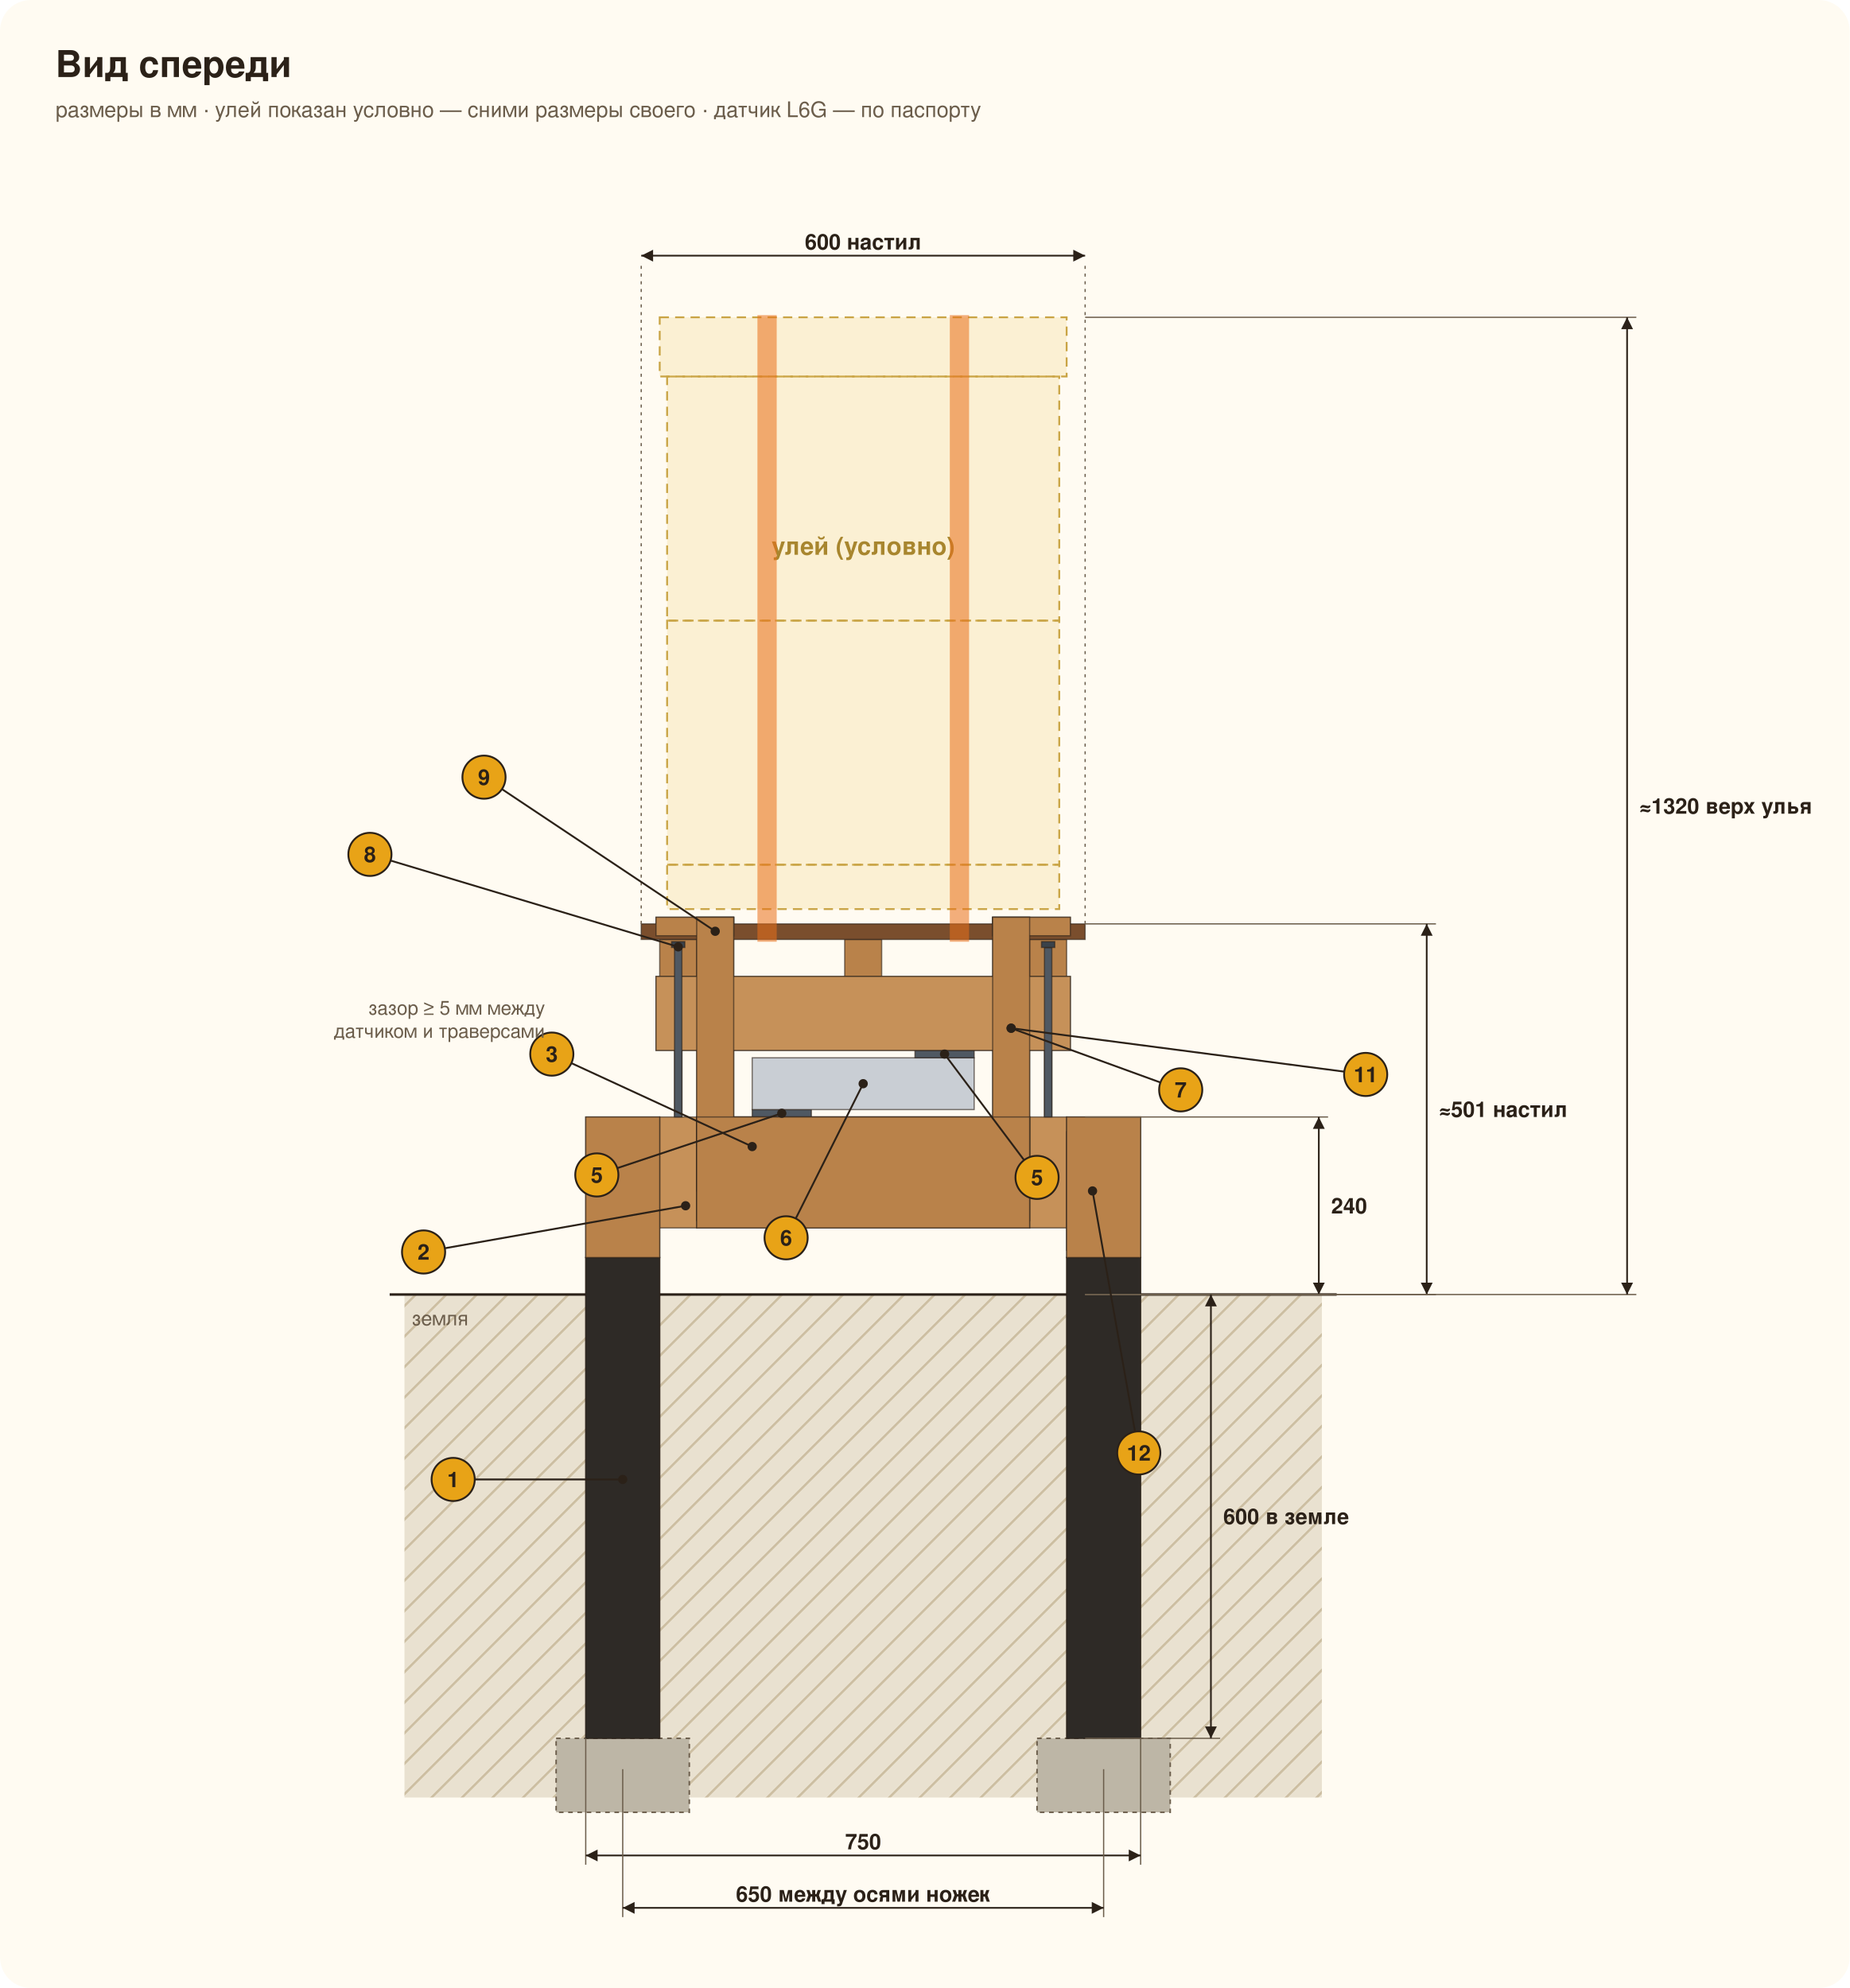
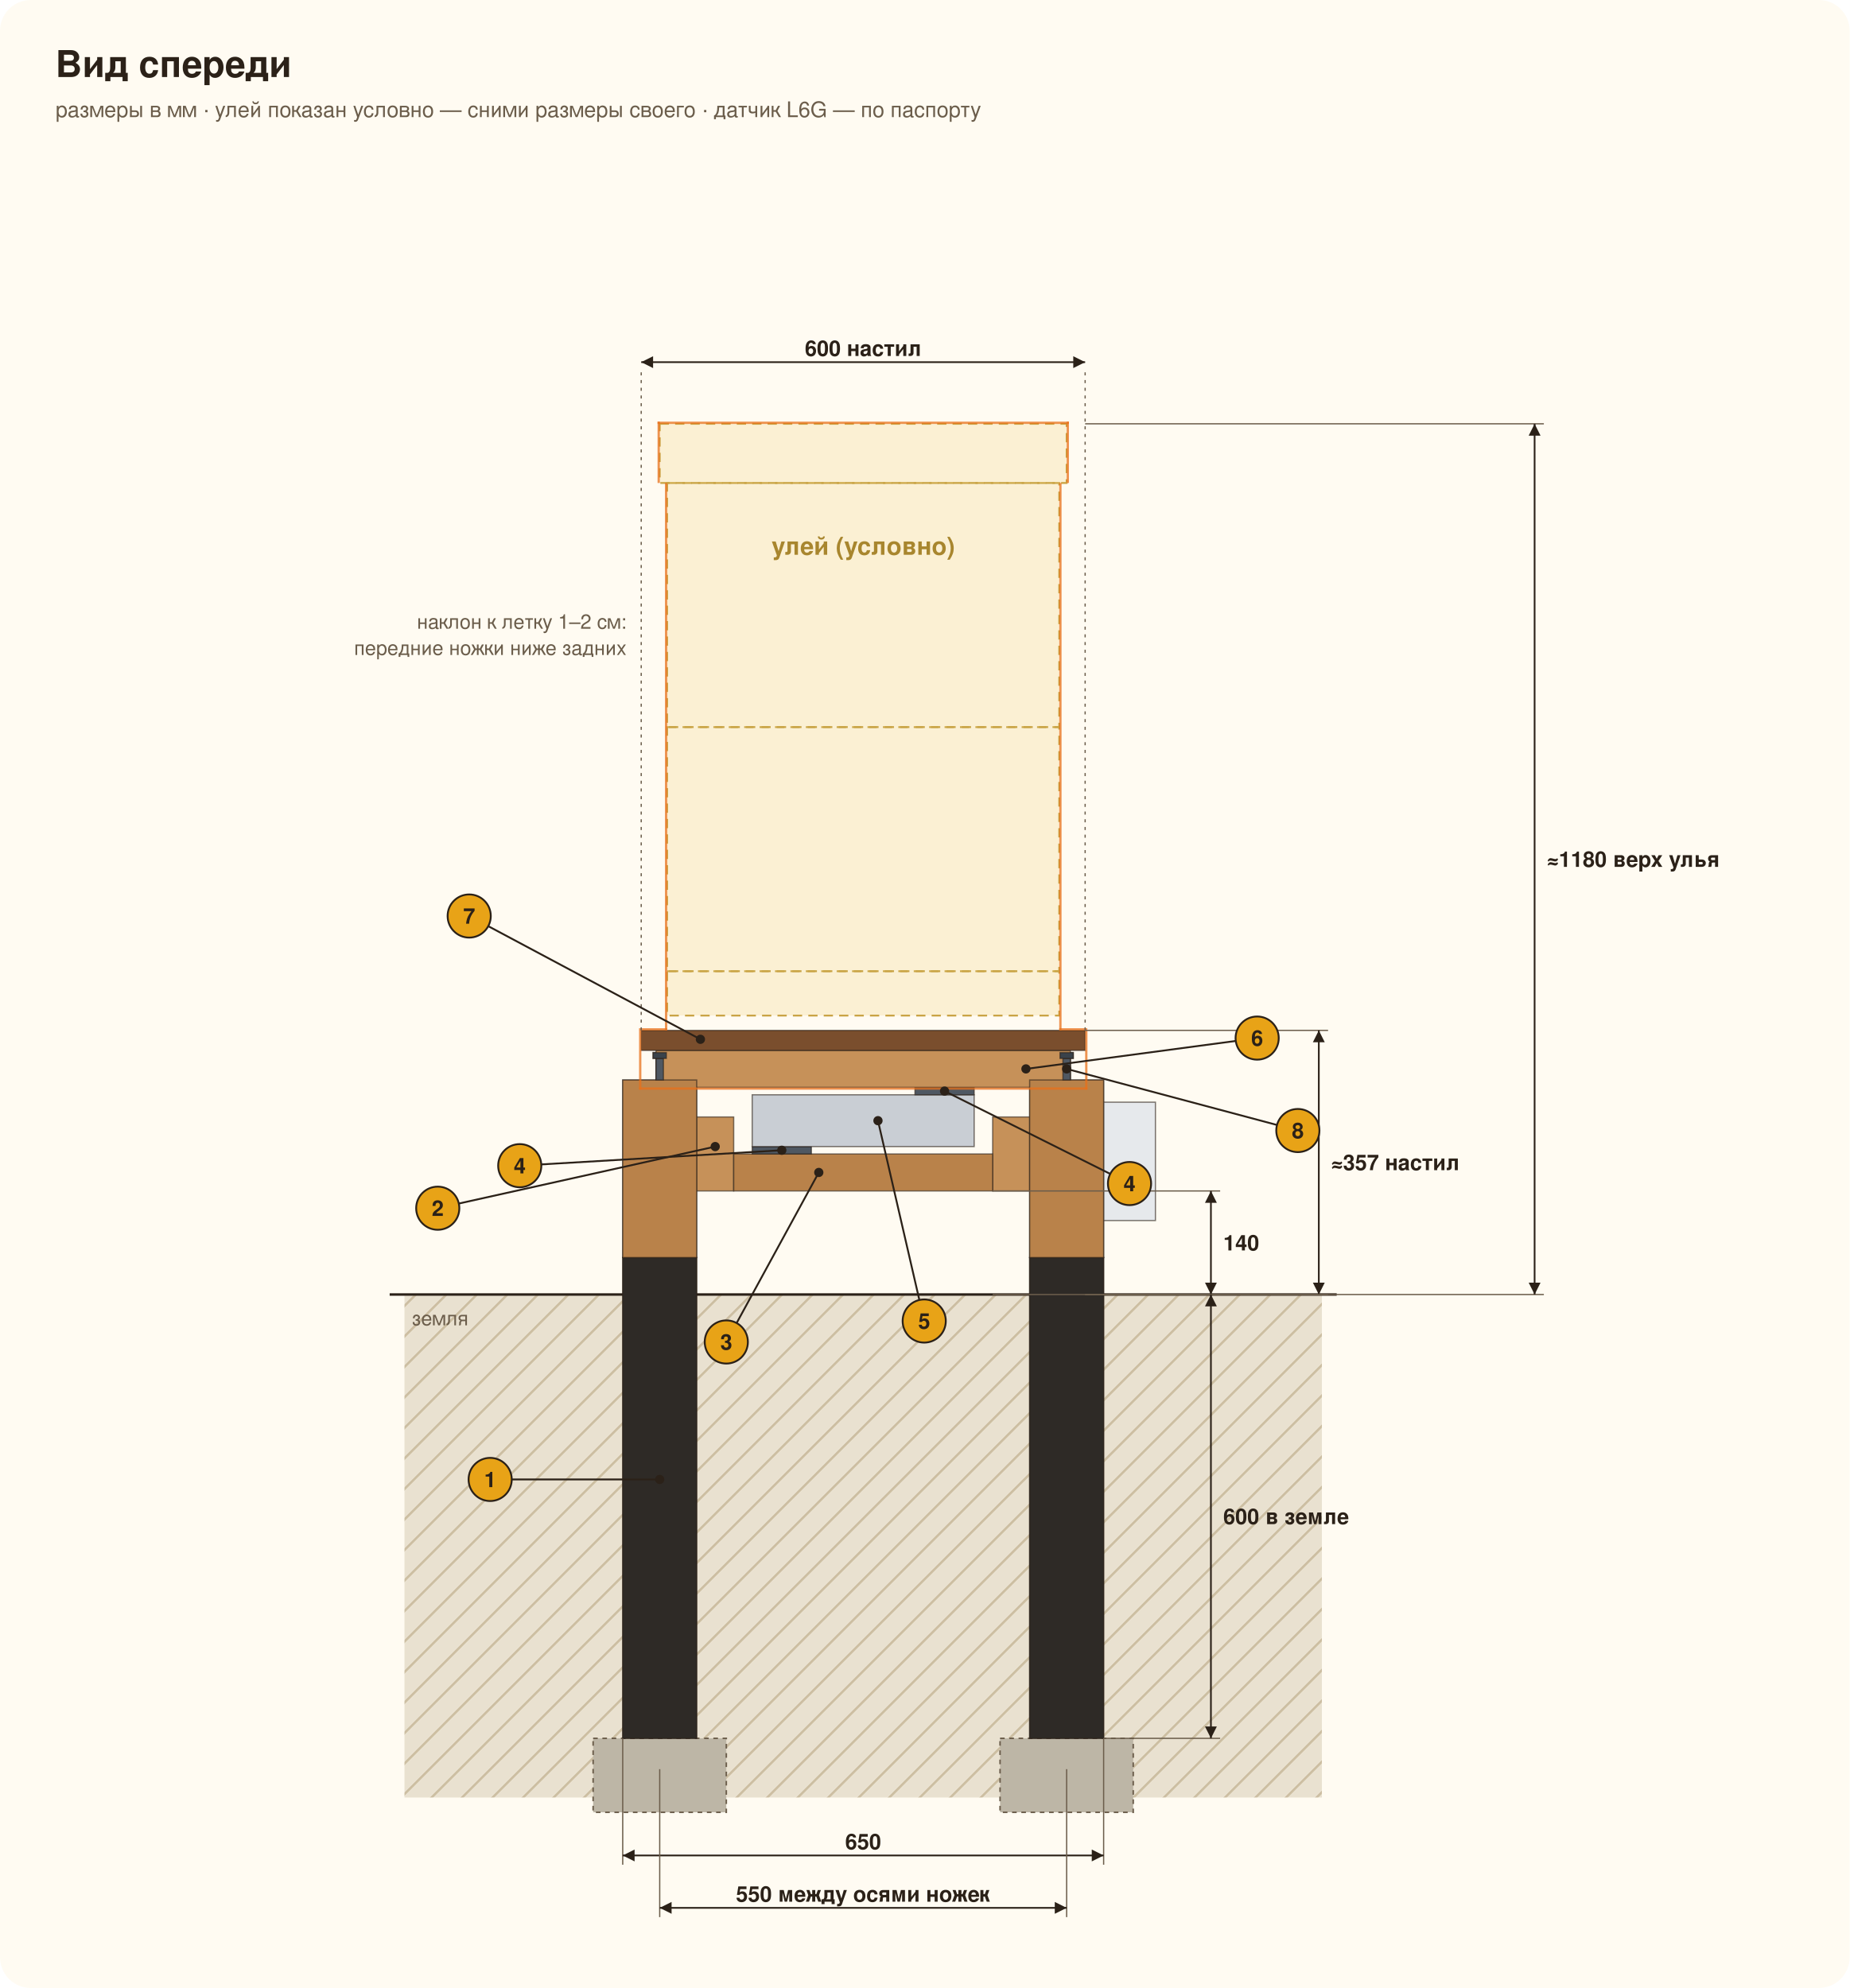
<svg xmlns="http://www.w3.org/2000/svg" viewBox="0 0 1200 1290" width="1200" height="1290" font-family="'Segoe UI', Helvetica, Arial, sans-serif">
  <defs>
    <marker id="a" viewBox="0 0 10 10" refX="10" refY="5" markerWidth="7" markerHeight="7" orient="auto-start-reverse">
      <path d="M0 0 L10 5 L0 10 Z" fill="#2B2118" />
    </marker>
    <pattern id="soil" width="14" height="14" patternUnits="userSpaceOnUse" patternTransform="rotate(45)">
      <rect width="14" height="14" fill="#E9E1D0" />
      <line x1="0" y1="0" x2="0" y2="14" stroke="#CDBFA3" stroke-width="3" />
    </pattern>
  </defs>
  <rect width="1200" height="1290" rx="20" fill="#FFFBF2" />
  <text x="36" y="50" fill="#2B2118" font-size="24" font-weight="700">Вид спереди</text>
  <text x="36" y="76" fill="#6B5D4B" font-size="14">размеры в мм · улей показан условно — сними размеры своего · датчик L6G — по паспорту</text>
  <rect x="262.4" y="840.0" width="595.2" height="326.4" fill="url(#soil)" />
  <line x1="252.8" y1="840.0" x2="867.2" y2="840.0" stroke="#2B2118" stroke-width="1.6" />
  <text x="267.2" y="860.0" fill="#6B5D4B" font-size="13">земля</text>
-   <rect x="360.8" y="1128.0" width="86.4" height="48.0" fill="#BDB6A6" stroke="#6B5D4B" stroke-dasharray="3 3" />
-   <rect x="672.8" y="1128.0" width="86.4" height="48.0" fill="#BDB6A6" stroke="#6B5D4B" stroke-dasharray="3 3" />
-   <rect x="452.0" y="724.8" width="216.0" height="72.0" fill="#B9824A" stroke="#2B2118" stroke-width="0.8" stroke-opacity="0.6" />
-   <rect x="380.0" y="816.0" width="48.0" height="312.0" fill="#2E2A26" stroke="#2B2118" stroke-width="0.8" stroke-opacity="0.6" />
-   <rect x="380.0" y="724.8" width="48.0" height="91.2" fill="#B9824A" stroke="#2B2118" stroke-width="0.8" stroke-opacity="0.6" />
-   <rect x="692.0" y="816.0" width="48.0" height="312.0" fill="#2E2A26" stroke="#2B2118" stroke-width="0.8" stroke-opacity="0.6" />
-   <rect x="692.0" y="724.8" width="48.0" height="91.2" fill="#B9824A" stroke="#2B2118" stroke-width="0.8" stroke-opacity="0.6" />
-   <rect x="452.0" y="595.2" width="24.0" height="196.8" fill="#B9824A" stroke="#2B2118" stroke-width="0.8" stroke-opacity="0.6" />
-   <rect x="644.0" y="595.2" width="24.0" height="196.8" fill="#B9824A" stroke="#2B2118" stroke-width="0.8" stroke-opacity="0.6" />
-   <rect x="425.6" y="595.2" width="50.4" height="12.0" fill="#B9824A" stroke="#2B2118" stroke-width="0.8" stroke-opacity="0.6" />
-   <rect x="644.0" y="595.2" width="50.4" height="12.0" fill="#B9824A" stroke="#2B2118" stroke-width="0.8" stroke-opacity="0.6" />
-   <rect x="437.6" y="614.9" width="4.8" height="109.9" fill="#4F5862" stroke="#2B2118" stroke-width="0.8" stroke-opacity="0.6" />
-   <rect x="435.7" y="611.0" width="8.6" height="3.8" fill="#3A424A" stroke="#2B2118" stroke-width="0.8" stroke-opacity="0.6" />
-   <rect x="677.6" y="614.9" width="4.8" height="109.9" fill="#4F5862" stroke="#2B2118" stroke-width="0.8" stroke-opacity="0.6" />
-   <rect x="675.7" y="611.0" width="8.6" height="3.8" fill="#3A424A" stroke="#2B2118" stroke-width="0.8" stroke-opacity="0.6" />
-   <rect x="452.0" y="724.8" width="216.0" height="48.0" fill="#B9824A" stroke="#2B2118" stroke-width="0.8" stroke-opacity="0.6" />
-   <rect x="425.6" y="633.6" width="268.8" height="48.0" fill="#C69159" stroke="#2B2118" stroke-width="0.8" stroke-opacity="0.6" />
-   <rect x="428.0" y="724.8" width="24.0" height="72.0" fill="#C69159" stroke="#2B2118" stroke-width="0.8" stroke-opacity="0.6" />
-   <rect x="668.0" y="724.8" width="24.0" height="72.0" fill="#C69159" stroke="#2B2118" stroke-width="0.8" stroke-opacity="0.6" />
-   <rect x="488.0" y="720.0" width="38.4" height="4.8" fill="#4F5862" stroke="#2B2118" stroke-width="0.8" stroke-opacity="0.6" />
-   <rect x="488.0" y="686.4" width="144.0" height="33.6" fill="#C9CED4" stroke="#2B2118" stroke-width="0.8" stroke-opacity="0.6" />
-   <rect x="593.6" y="681.6" width="38.4" height="4.8" fill="#4F5862" stroke="#2B2118" stroke-width="0.8" stroke-opacity="0.6" />
-   <rect x="428.0" y="609.6" width="24.0" height="24.0" fill="#B9824A" stroke="#2B2118" stroke-width="0.8" stroke-opacity="0.6" />
-   <rect x="548.0" y="609.6" width="24.0" height="24.0" fill="#B9824A" stroke="#2B2118" stroke-width="0.8" stroke-opacity="0.6" />
-   <rect x="668.0" y="609.6" width="24.0" height="24.0" fill="#B9824A" stroke="#2B2118" stroke-width="0.8" stroke-opacity="0.6" />
-   <rect x="416.0" y="599.5" width="288.0" height="10.1" fill="#7A4E2D" stroke="#2B2118" stroke-width="0.8" stroke-opacity="0.6" />
-   <rect x="692.0" y="734.4" width="33.6" height="76.8" fill="#E6E9EC" stroke="#2B2118" stroke-width="0.8" stroke-opacity="0.6" />
-   <rect x="452.0" y="724.8" width="216.0" height="48.0" fill="#B9824A" stroke="#2B2118" stroke-width="0.8" stroke-opacity="0.6" />
-   <rect x="425.6" y="633.6" width="268.8" height="48.0" fill="#C69159" stroke="#2B2118" stroke-width="0.8" stroke-opacity="0.6" />
-   <rect x="437.6" y="614.9" width="4.8" height="109.9" fill="#4F5862" stroke="#2B2118" stroke-width="0.8" stroke-opacity="0.6" />
-   <rect x="435.7" y="611.0" width="8.6" height="3.8" fill="#3A424A" stroke="#2B2118" stroke-width="0.8" stroke-opacity="0.6" />
-   <rect x="677.6" y="614.9" width="4.8" height="109.9" fill="#4F5862" stroke="#2B2118" stroke-width="0.8" stroke-opacity="0.6" />
-   <rect x="675.7" y="611.0" width="8.6" height="3.8" fill="#3A424A" stroke="#2B2118" stroke-width="0.8" stroke-opacity="0.6" />
-   <rect x="425.6" y="595.2" width="50.4" height="12.0" fill="#B9824A" stroke="#2B2118" stroke-width="0.8" stroke-opacity="0.6" />
-   <rect x="644.0" y="595.2" width="50.4" height="12.0" fill="#B9824A" stroke="#2B2118" stroke-width="0.8" stroke-opacity="0.6" />
-   <rect x="452.0" y="595.2" width="24.0" height="196.8" fill="#B9824A" stroke="#2B2118" stroke-width="0.8" stroke-opacity="0.6" />
-   <rect x="644.0" y="595.2" width="24.0" height="196.8" fill="#B9824A" stroke="#2B2118" stroke-width="0.8" stroke-opacity="0.6" />
-   <rect x="380.0" y="816.0" width="48.0" height="312.0" fill="#2E2A26" stroke="#2B2118" stroke-width="0.8" stroke-opacity="0.6" />
-   <rect x="380.0" y="724.8" width="48.0" height="91.2" fill="#B9824A" stroke="#2B2118" stroke-width="0.8" stroke-opacity="0.6" />
-   <rect x="692.0" y="816.0" width="48.0" height="312.0" fill="#2E2A26" stroke="#2B2118" stroke-width="0.8" stroke-opacity="0.6" />
-   <rect x="692.0" y="724.8" width="48.0" height="91.2" fill="#B9824A" stroke="#2B2118" stroke-width="0.8" stroke-opacity="0.6" />
-   <rect x="452.0" y="724.8" width="216.0" height="72.0" fill="#B9824A" stroke="#2B2118" stroke-width="0.8" stroke-opacity="0.6" />
-   <rect x="432.8" y="561.1" width="254.4" height="28.8" fill="#F2D27A" fill-opacity="0.25" stroke="#C9A445" stroke-width="1.2" stroke-dasharray="6 4" />
-   <rect x="432.8" y="402.7" width="254.4" height="158.4" fill="#F2D27A" fill-opacity="0.25" stroke="#C9A445" stroke-width="1.2" stroke-dasharray="6 4" />
-   <rect x="432.8" y="244.3" width="254.4" height="158.4" fill="#F2D27A" fill-opacity="0.25" stroke="#C9A445" stroke-width="1.2" stroke-dasharray="6 4" />
-   <rect x="428.0" y="205.9" width="264.0" height="38.4" fill="#F2D27A" fill-opacity="0.25" stroke="#C9A445" stroke-width="1.2" stroke-dasharray="6 4" />
+   <rect x="384.8" y="1128.0" width="86.4" height="48.0" fill="#BDB6A6" stroke="#6B5D4B" stroke-dasharray="3 3" />
+   <rect x="648.8" y="1128.0" width="86.4" height="48.0" fill="#BDB6A6" stroke="#6B5D4B" stroke-dasharray="3 3" />
+   <rect x="404.0" y="816.0" width="48.0" height="312.0" fill="#2E2A26" stroke="#2B2118" stroke-width="0.8" stroke-opacity="0.6" />
+   <rect x="404.0" y="700.8" width="48.0" height="115.2" fill="#B9824A" stroke="#2B2118" stroke-width="0.8" stroke-opacity="0.6" />
+   <rect x="668.0" y="816.0" width="48.0" height="312.0" fill="#2E2A26" stroke="#2B2118" stroke-width="0.8" stroke-opacity="0.6" />
+   <rect x="668.0" y="700.8" width="48.0" height="115.2" fill="#B9824A" stroke="#2B2118" stroke-width="0.8" stroke-opacity="0.6" />
+   <rect x="425.6" y="686.9" width="4.8" height="13.9" fill="#4F5862" stroke="#2B2118" stroke-width="0.8" stroke-opacity="0.6" />
+   <rect x="423.7" y="683.0" width="8.6" height="3.8" fill="#3A424A" stroke="#2B2118" stroke-width="0.8" stroke-opacity="0.6" />
+   <rect x="689.6" y="686.9" width="4.8" height="13.9" fill="#4F5862" stroke="#2B2118" stroke-width="0.8" stroke-opacity="0.6" />
+   <rect x="687.7" y="683.0" width="8.6" height="3.8" fill="#3A424A" stroke="#2B2118" stroke-width="0.8" stroke-opacity="0.6" />
+   <rect x="716.0" y="715.2" width="33.6" height="76.8" fill="#E6E9EC" stroke="#2B2118" stroke-width="0.8" stroke-opacity="0.6" />
+   <rect x="452.0" y="724.8" width="24.0" height="48.0" fill="#C69159" stroke="#2B2118" stroke-width="0.8" stroke-opacity="0.6" />
+   <rect x="644.0" y="724.8" width="24.0" height="48.0" fill="#C69159" stroke="#2B2118" stroke-width="0.8" stroke-opacity="0.6" />
+   <rect x="476.0" y="748.8" width="168.0" height="24.0" fill="#B9824A" stroke="#2B2118" stroke-width="0.8" stroke-opacity="0.6" />
+   <rect x="488.0" y="744.0" width="38.4" height="4.8" fill="#4F5862" stroke="#2B2118" stroke-width="0.8" stroke-opacity="0.6" />
+   <rect x="488.0" y="710.4" width="144.0" height="33.6" fill="#C9CED4" stroke="#2B2118" stroke-width="0.8" stroke-opacity="0.6" />
+   <rect x="593.6" y="705.6" width="38.4" height="4.8" fill="#4F5862" stroke="#2B2118" stroke-width="0.8" stroke-opacity="0.6" />
+   <rect x="425.6" y="681.6" width="268.8" height="24.0" fill="#C69159" stroke="#2B2118" stroke-width="0.8" stroke-opacity="0.6" />
+   <rect x="416.0" y="668.6" width="288.0" height="13.0" fill="#7A4E2D" stroke="#2B2118" stroke-width="0.8" stroke-opacity="0.6" />
+   <rect x="404.0" y="816.0" width="48.0" height="312.0" fill="#2E2A26" stroke="#2B2118" stroke-width="0.8" stroke-opacity="0.6" />
+   <rect x="404.0" y="700.8" width="48.0" height="115.2" fill="#B9824A" stroke="#2B2118" stroke-width="0.8" stroke-opacity="0.6" />
+   <rect x="668.0" y="816.0" width="48.0" height="312.0" fill="#2E2A26" stroke="#2B2118" stroke-width="0.8" stroke-opacity="0.6" />
+   <rect x="668.0" y="700.8" width="48.0" height="115.2" fill="#B9824A" stroke="#2B2118" stroke-width="0.8" stroke-opacity="0.6" />
+   <rect x="425.6" y="686.9" width="4.8" height="13.9" fill="#4F5862" stroke="#2B2118" stroke-width="0.8" stroke-opacity="0.6" />
+   <rect x="423.7" y="683.0" width="8.6" height="3.8" fill="#3A424A" stroke="#2B2118" stroke-width="0.8" stroke-opacity="0.6" />
+   <rect x="689.6" y="686.9" width="4.8" height="13.9" fill="#4F5862" stroke="#2B2118" stroke-width="0.8" stroke-opacity="0.6" />
+   <rect x="687.7" y="683.0" width="8.6" height="3.8" fill="#3A424A" stroke="#2B2118" stroke-width="0.8" stroke-opacity="0.6" />
+   <rect x="432.8" y="630.2" width="254.4" height="28.8" fill="#F2D27A" fill-opacity="0.25" stroke="#C9A445" stroke-width="1.2" stroke-dasharray="6 4" />
+   <rect x="432.8" y="471.8" width="254.4" height="158.4" fill="#F2D27A" fill-opacity="0.25" stroke="#C9A445" stroke-width="1.2" stroke-dasharray="6 4" />
+   <rect x="432.8" y="313.4" width="254.4" height="158.4" fill="#F2D27A" fill-opacity="0.25" stroke="#C9A445" stroke-width="1.2" stroke-dasharray="6 4" />
+   <rect x="428.0" y="275.0" width="264.0" height="38.4" fill="#F2D27A" fill-opacity="0.25" stroke="#C9A445" stroke-width="1.2" stroke-dasharray="6 4" />
  <text x="560.0" y="360.0" fill="#A8862E" font-size="16" font-weight="700" text-anchor="middle">улей (условно)</text>
-   <rect x="491.4" y="204.5" width="12.5" height="406.6" fill="#E8701A" fill-opacity="0.55" />
-   <rect x="616.2" y="204.5" width="12.5" height="406.6" fill="#E8701A" fill-opacity="0.55" />
-   <line x1="416.0" y1="165.9" x2="704.0" y2="165.9" stroke="#2B2118" stroke-width="1.1" marker-start="url(#a)" marker-end="url(#a)" />
-   <rect x="514.0" y="148.9" width="92.0" height="16" fill="#FFFBF2" />
-   <text x="560.0" y="161.9" fill="#2B2118" font-size="14" font-weight="600" text-anchor="middle">600 настил</text>
-   <line x1="416.0" y1="599.5" x2="416.0" y2="171.9" stroke="#6B5D4B" stroke-width="0.8" stroke-dasharray="2 3" />
-   <line x1="704.0" y1="599.5" x2="704.0" y2="171.9" stroke="#6B5D4B" stroke-width="0.8" stroke-dasharray="2 3" />
-   <line x1="380.0" y1="1128.0" x2="380.0" y2="1210.0" stroke="#6B5D4B" stroke-width="0.8" />
-   <line x1="740.0" y1="1128.0" x2="740.0" y2="1210.0" stroke="#6B5D4B" stroke-width="0.8" />
-   <line x1="380.0" y1="1204.0" x2="740.0" y2="1204.0" stroke="#2B2118" stroke-width="1.1" marker-start="url(#a)" marker-end="url(#a)" />
+   <rect x="431.4" y="313.4" width="1.5" height="355.2" fill="#E8701A" fill-opacity="0.75" />
+   <rect x="426.6" y="273.6" width="1.5" height="39.8" fill="#E8701A" fill-opacity="0.75" />
+   <rect x="414.6" y="668.6" width="1.5" height="38.4" fill="#E8701A" fill-opacity="0.75" />
+   <rect x="414.6" y="667.2" width="18.2" height="1.5" fill="#E8701A" fill-opacity="0.75" />
+   <rect x="687.2" y="313.4" width="1.5" height="355.2" fill="#E8701A" fill-opacity="0.75" />
+   <rect x="692.0" y="273.6" width="1.5" height="39.8" fill="#E8701A" fill-opacity="0.75" />
+   <rect x="704.0" y="668.6" width="1.5" height="38.4" fill="#E8701A" fill-opacity="0.75" />
+   <rect x="687.2" y="667.2" width="18.2" height="1.5" fill="#E8701A" fill-opacity="0.75" />
+   <rect x="426.6" y="273.6" width="266.9" height="1.5" fill="#E8701A" fill-opacity="0.75" />
+   <rect x="414.6" y="705.6" width="290.9" height="1.5" fill="#E8701A" fill-opacity="0.75" />
+   <line x1="416.0" y1="668.6" x2="416.0" y2="241.0" stroke="#6B5D4B" stroke-width="0.8" stroke-dasharray="2 3" />
+   <line x1="704.0" y1="668.6" x2="704.0" y2="241.0" stroke="#6B5D4B" stroke-width="0.8" stroke-dasharray="2 3" />
+   <line x1="416.0" y1="235.0" x2="704.0" y2="235.0" stroke="#2B2118" stroke-width="1.1" marker-start="url(#a)" marker-end="url(#a)" />
+   <rect x="514.0" y="218.0" width="92.0" height="16" fill="#FFFBF2" />
+   <text x="560.0" y="231.0" fill="#2B2118" font-size="14" font-weight="600" text-anchor="middle">600 настил</text>
+   <line x1="404.0" y1="1128.0" x2="404.0" y2="1210.0" stroke="#6B5D4B" stroke-width="0.8" />
+   <line x1="716.0" y1="1128.0" x2="716.0" y2="1210.0" stroke="#6B5D4B" stroke-width="0.8" />
+   <line x1="404.0" y1="1204.0" x2="716.0" y2="1204.0" stroke="#2B2118" stroke-width="1.1" marker-start="url(#a)" marker-end="url(#a)" />
  <rect x="542.0" y="1187.0" width="36.0" height="16" fill="#FFFBF2" />
-   <text x="560.0" y="1200.0" fill="#2B2118" font-size="14" font-weight="600" text-anchor="middle">750</text>
-   <line x1="404.0" y1="1148.0" x2="404.0" y2="1244.0" stroke="#6B5D4B" stroke-width="0.8" />
-   <line x1="716.0" y1="1148.0" x2="716.0" y2="1244.0" stroke="#6B5D4B" stroke-width="0.8" />
-   <line x1="404.0" y1="1238.0" x2="716.0" y2="1238.0" stroke="#2B2118" stroke-width="1.1" marker-start="url(#a)" marker-end="url(#a)" />
+   <text x="560.0" y="1200.0" fill="#2B2118" font-size="14" font-weight="600" text-anchor="middle">650</text>
+   <line x1="428.0" y1="1148.0" x2="428.0" y2="1244.0" stroke="#6B5D4B" stroke-width="0.8" />
+   <line x1="692.0" y1="1148.0" x2="692.0" y2="1244.0" stroke="#6B5D4B" stroke-width="0.8" />
+   <line x1="428.0" y1="1238.0" x2="692.0" y2="1238.0" stroke="#2B2118" stroke-width="1.1" marker-start="url(#a)" marker-end="url(#a)" />
  <rect x="470.0" y="1221.0" width="180.0" height="16" fill="#FFFBF2" />
-   <text x="560.0" y="1234.0" fill="#2B2118" font-size="14" font-weight="600" text-anchor="middle">650 между осями ножек</text>
+   <text x="560.0" y="1234.0" fill="#2B2118" font-size="14" font-weight="600" text-anchor="middle">550 между осями ножек</text>
+   <line x1="644.0" y1="840.0" x2="791.6" y2="840.0" stroke="#6B5D4B" stroke-width="0.8" />
+   <line x1="644.0" y1="772.8" x2="791.6" y2="772.8" stroke="#6B5D4B" stroke-width="0.8" />
+   <line x1="785.6" y1="840.0" x2="785.6" y2="772.8" stroke="#2B2118" stroke-width="1.1" marker-start="url(#a)" marker-end="url(#a)" />
+   <text x="793.6" y="811.4" fill="#2B2118" font-size="14" font-weight="600" text-anchor="start">140</text>
  <line x1="704.0" y1="840.0" x2="861.6" y2="840.0" stroke="#6B5D4B" stroke-width="0.8" />
-   <line x1="704.0" y1="724.8" x2="861.6" y2="724.8" stroke="#6B5D4B" stroke-width="0.8" />
-   <line x1="855.6" y1="840.0" x2="855.6" y2="724.8" stroke="#2B2118" stroke-width="1.1" marker-start="url(#a)" marker-end="url(#a)" />
-   <text x="863.6" y="787.4" fill="#2B2118" font-size="14" font-weight="600" text-anchor="start">240</text>
-   <line x1="704.0" y1="840.0" x2="931.6" y2="840.0" stroke="#6B5D4B" stroke-width="0.8" />
-   <line x1="704.0" y1="599.5" x2="931.6" y2="599.5" stroke="#6B5D4B" stroke-width="0.8" />
-   <line x1="925.6" y1="840.0" x2="925.6" y2="599.5" stroke="#2B2118" stroke-width="1.1" marker-start="url(#a)" marker-end="url(#a)" />
-   <text x="933.6" y="724.8" fill="#2B2118" font-size="14" font-weight="600" text-anchor="start">≈501 настил</text>
-   <line x1="704.0" y1="840.0" x2="1061.6" y2="840.0" stroke="#6B5D4B" stroke-width="0.8" />
-   <line x1="704.0" y1="205.9" x2="1061.6" y2="205.9" stroke="#6B5D4B" stroke-width="0.8" />
-   <line x1="1055.6" y1="840.0" x2="1055.6" y2="205.9" stroke="#2B2118" stroke-width="1.1" marker-start="url(#a)" marker-end="url(#a)" />
-   <text x="1063.6" y="528.0" fill="#2B2118" font-size="14" font-weight="600" text-anchor="start">≈1320 верх улья</text>
-   <line x1="704.0" y1="1128.0" x2="791.6" y2="1128.0" stroke="#6B5D4B" stroke-width="0.8" />
-   <line x1="704.0" y1="840.0" x2="791.6" y2="840.0" stroke="#6B5D4B" stroke-width="0.8" />
+   <line x1="704.0" y1="668.6" x2="861.6" y2="668.6" stroke="#6B5D4B" stroke-width="0.8" />
+   <line x1="855.6" y1="840.0" x2="855.6" y2="668.6" stroke="#2B2118" stroke-width="1.1" marker-start="url(#a)" marker-end="url(#a)" />
+   <text x="863.6" y="759.3" fill="#2B2118" font-size="14" font-weight="600" text-anchor="start">≈357 настил</text>
+   <line x1="704.0" y1="840.0" x2="1001.6" y2="840.0" stroke="#6B5D4B" stroke-width="0.8" />
+   <line x1="704.0" y1="275.0" x2="1001.6" y2="275.0" stroke="#6B5D4B" stroke-width="0.8" />
+   <line x1="995.6" y1="840.0" x2="995.6" y2="275.0" stroke="#2B2118" stroke-width="1.1" marker-start="url(#a)" marker-end="url(#a)" />
+   <text x="1003.6" y="562.5" fill="#2B2118" font-size="14" font-weight="600" text-anchor="start">≈1180 верх улья</text>
+   <line x1="716.0" y1="1128.0" x2="791.6" y2="1128.0" stroke="#6B5D4B" stroke-width="0.8" />
+   <line x1="716.0" y1="840.0" x2="791.6" y2="840.0" stroke="#6B5D4B" stroke-width="0.8" />
  <line x1="785.6" y1="1128.0" x2="785.6" y2="840.0" stroke="#2B2118" stroke-width="1.1" marker-start="url(#a)" marker-end="url(#a)" />
  <text x="793.6" y="989.0" fill="#2B2118" font-size="14" font-weight="600" text-anchor="start">600 в земле</text>
-   <line x1="404.0" y1="960.0" x2="294.0" y2="960.0" stroke="#2B2118" stroke-width="1.2" />
-   <circle cx="404.0" cy="960.0" r="3" fill="#2B2118" />
-   <circle cx="294.0" cy="960.0" r="14" fill="#E8A317" stroke="#2B2118" stroke-width="1.2" />
-   <text x="294.0" y="965.0" fill="#2B2118" font-size="14" font-weight="700" text-anchor="middle">1</text>
-   <line x1="444.8" y1="782.4" x2="274.8" y2="812.4" stroke="#2B2118" stroke-width="1.2" />
-   <circle cx="444.8" cy="782.4" r="3" fill="#2B2118" />
-   <circle cx="274.8" cy="812.4" r="14" fill="#E8A317" stroke="#2B2118" stroke-width="1.2" />
-   <text x="274.8" y="817.4" fill="#2B2118" font-size="14" font-weight="700" text-anchor="middle">2</text>
-   <line x1="488.0" y1="744.0" x2="358.0" y2="684.0" stroke="#2B2118" stroke-width="1.2" />
-   <circle cx="488.0" cy="744.0" r="3" fill="#2B2118" />
-   <circle cx="358.0" cy="684.0" r="14" fill="#E8A317" stroke="#2B2118" stroke-width="1.2" />
-   <text x="358.0" y="689.0" fill="#2B2118" font-size="14" font-weight="700" text-anchor="middle">3</text>
-   <line x1="507.2" y1="722.4" x2="387.2" y2="762.4" stroke="#2B2118" stroke-width="1.2" />
-   <circle cx="507.2" cy="722.4" r="3" fill="#2B2118" />
-   <circle cx="387.2" cy="762.4" r="14" fill="#E8A317" stroke="#2B2118" stroke-width="1.2" />
-   <text x="387.2" y="767.4" fill="#2B2118" font-size="14" font-weight="700" text-anchor="middle">5</text>
-   <line x1="560.0" y1="703.2" x2="510.0" y2="803.2" stroke="#2B2118" stroke-width="1.2" />
-   <circle cx="560.0" cy="703.2" r="3" fill="#2B2118" />
-   <circle cx="510.0" cy="803.2" r="14" fill="#E8A317" stroke="#2B2118" stroke-width="1.2" />
-   <text x="510.0" y="808.2" fill="#2B2118" font-size="14" font-weight="700" text-anchor="middle">6</text>
-   <line x1="612.8" y1="684.0" x2="672.8" y2="764.0" stroke="#2B2118" stroke-width="1.2" />
-   <circle cx="612.8" cy="684.0" r="3" fill="#2B2118" />
-   <circle cx="672.8" cy="764.0" r="14" fill="#E8A317" stroke="#2B2118" stroke-width="1.2" />
-   <text x="672.8" y="769.0" fill="#2B2118" font-size="14" font-weight="700" text-anchor="middle">5</text>
-   <line x1="656.0" y1="667.2" x2="766.0" y2="707.2" stroke="#2B2118" stroke-width="1.2" />
-   <circle cx="656.0" cy="667.2" r="3" fill="#2B2118" />
-   <circle cx="766.0" cy="707.2" r="14" fill="#E8A317" stroke="#2B2118" stroke-width="1.2" />
-   <text x="766.0" y="712.2" fill="#2B2118" font-size="14" font-weight="700" text-anchor="middle">7</text>
-   <line x1="440.0" y1="614.4" x2="240.0" y2="554.4" stroke="#2B2118" stroke-width="1.2" />
-   <circle cx="440.0" cy="614.4" r="3" fill="#2B2118" />
-   <circle cx="240.0" cy="554.4" r="14" fill="#E8A317" stroke="#2B2118" stroke-width="1.2" />
-   <text x="240.0" y="559.4" fill="#2B2118" font-size="14" font-weight="700" text-anchor="middle">8</text>
-   <line x1="464.0" y1="604.3" x2="314.0" y2="504.3" stroke="#2B2118" stroke-width="1.2" />
-   <circle cx="464.0" cy="604.3" r="3" fill="#2B2118" />
-   <circle cx="314.0" cy="504.3" r="14" fill="#E8A317" stroke="#2B2118" stroke-width="1.2" />
-   <text x="314.0" y="509.3" fill="#2B2118" font-size="14" font-weight="700" text-anchor="middle">9</text>
-   <line x1="708.8" y1="772.8" x2="738.8" y2="942.8" stroke="#2B2118" stroke-width="1.2" />
-   <circle cx="708.8" cy="772.8" r="3" fill="#2B2118" />
-   <circle cx="738.8" cy="942.8" r="14" fill="#E8A317" stroke="#2B2118" stroke-width="1.2" />
-   <text x="738.8" y="947.8" fill="#2B2118" font-size="14" font-weight="700" text-anchor="middle">12</text>
-   <line x1="656.0" y1="667.2" x2="886.0" y2="697.2" stroke="#2B2118" stroke-width="1.2" />
-   <circle cx="656.0" cy="667.2" r="3" fill="#2B2118" />
-   <circle cx="886.0" cy="697.2" r="14" fill="#E8A317" stroke="#2B2118" stroke-width="1.2" />
-   <text x="886.0" y="702.2" fill="#2B2118" font-size="14" font-weight="700" text-anchor="middle">11</text>
-   <text x="353.6" y="658.4" fill="#6B5D4B" font-size="12.5" text-anchor="end">зазор ≥ 5 мм между</text>
-   <text x="353.6" y="673.4" fill="#6B5D4B" font-size="12.5" text-anchor="end">датчиком и траверсами</text>
+   <line x1="428.0" y1="960.0" x2="318.0" y2="960.0" stroke="#2B2118" stroke-width="1.2" />
+   <circle cx="428.0" cy="960.0" r="3" fill="#2B2118" />
+   <circle cx="318.0" cy="960.0" r="14" fill="#E8A317" stroke="#2B2118" stroke-width="1.2" />
+   <text x="318.0" y="965.0" fill="#2B2118" font-size="14" font-weight="700" text-anchor="middle">1</text>
+   <line x1="464.0" y1="744.0" x2="284.0" y2="784.0" stroke="#2B2118" stroke-width="1.2" />
+   <circle cx="464.0" cy="744.0" r="3" fill="#2B2118" />
+   <circle cx="284.0" cy="784.0" r="14" fill="#E8A317" stroke="#2B2118" stroke-width="1.2" />
+   <text x="284.0" y="789.0" fill="#2B2118" font-size="14" font-weight="700" text-anchor="middle">2</text>
+   <line x1="531.2" y1="760.8" x2="471.2" y2="870.8" stroke="#2B2118" stroke-width="1.2" />
+   <circle cx="531.2" cy="760.8" r="3" fill="#2B2118" />
+   <circle cx="471.2" cy="870.8" r="14" fill="#E8A317" stroke="#2B2118" stroke-width="1.2" />
+   <text x="471.2" y="875.8" fill="#2B2118" font-size="14" font-weight="700" text-anchor="middle">3</text>
+   <line x1="507.2" y1="746.4" x2="337.2" y2="756.4" stroke="#2B2118" stroke-width="1.2" />
+   <circle cx="507.2" cy="746.4" r="3" fill="#2B2118" />
+   <circle cx="337.2" cy="756.4" r="14" fill="#E8A317" stroke="#2B2118" stroke-width="1.2" />
+   <text x="337.2" y="761.4" fill="#2B2118" font-size="14" font-weight="700" text-anchor="middle">4</text>
+   <line x1="612.8" y1="708.0" x2="732.8" y2="768.0" stroke="#2B2118" stroke-width="1.2" />
+   <circle cx="612.8" cy="708.0" r="3" fill="#2B2118" />
+   <circle cx="732.8" cy="768.0" r="14" fill="#E8A317" stroke="#2B2118" stroke-width="1.2" />
+   <text x="732.8" y="773.0" fill="#2B2118" font-size="14" font-weight="700" text-anchor="middle">4</text>
+   <line x1="569.6" y1="727.2" x2="599.6" y2="857.2" stroke="#2B2118" stroke-width="1.2" />
+   <circle cx="569.6" cy="727.2" r="3" fill="#2B2118" />
+   <circle cx="599.6" cy="857.2" r="14" fill="#E8A317" stroke="#2B2118" stroke-width="1.2" />
+   <text x="599.6" y="862.2" fill="#2B2118" font-size="14" font-weight="700" text-anchor="middle">5</text>
+   <line x1="665.6" y1="693.6" x2="815.6" y2="673.6" stroke="#2B2118" stroke-width="1.2" />
+   <circle cx="665.6" cy="693.6" r="3" fill="#2B2118" />
+   <circle cx="815.6" cy="673.6" r="14" fill="#E8A317" stroke="#2B2118" stroke-width="1.2" />
+   <text x="815.6" y="678.6" fill="#2B2118" font-size="14" font-weight="700" text-anchor="middle">6</text>
+   <line x1="454.4" y1="674.4" x2="304.4" y2="594.4" stroke="#2B2118" stroke-width="1.2" />
+   <circle cx="454.4" cy="674.4" r="3" fill="#2B2118" />
+   <circle cx="304.4" cy="594.4" r="14" fill="#E8A317" stroke="#2B2118" stroke-width="1.2" />
+   <text x="304.4" y="599.4" fill="#2B2118" font-size="14" font-weight="700" text-anchor="middle">7</text>
+   <line x1="692.0" y1="693.6" x2="842.0" y2="733.6" stroke="#2B2118" stroke-width="1.2" />
+   <circle cx="692.0" cy="693.6" r="3" fill="#2B2118" />
+   <circle cx="842.0" cy="733.6" r="14" fill="#E8A317" stroke="#2B2118" stroke-width="1.2" />
+   <text x="842.0" y="738.6" fill="#2B2118" font-size="14" font-weight="700" text-anchor="middle">8</text>
+   <text x="406.4" y="408.0" fill="#6B5D4B" font-size="13" text-anchor="end">наклон к летку 1–2 см:</text>
+   <text x="406.4" y="425.0" fill="#6B5D4B" font-size="13" text-anchor="end">передние ножки ниже задних</text>
</svg>
